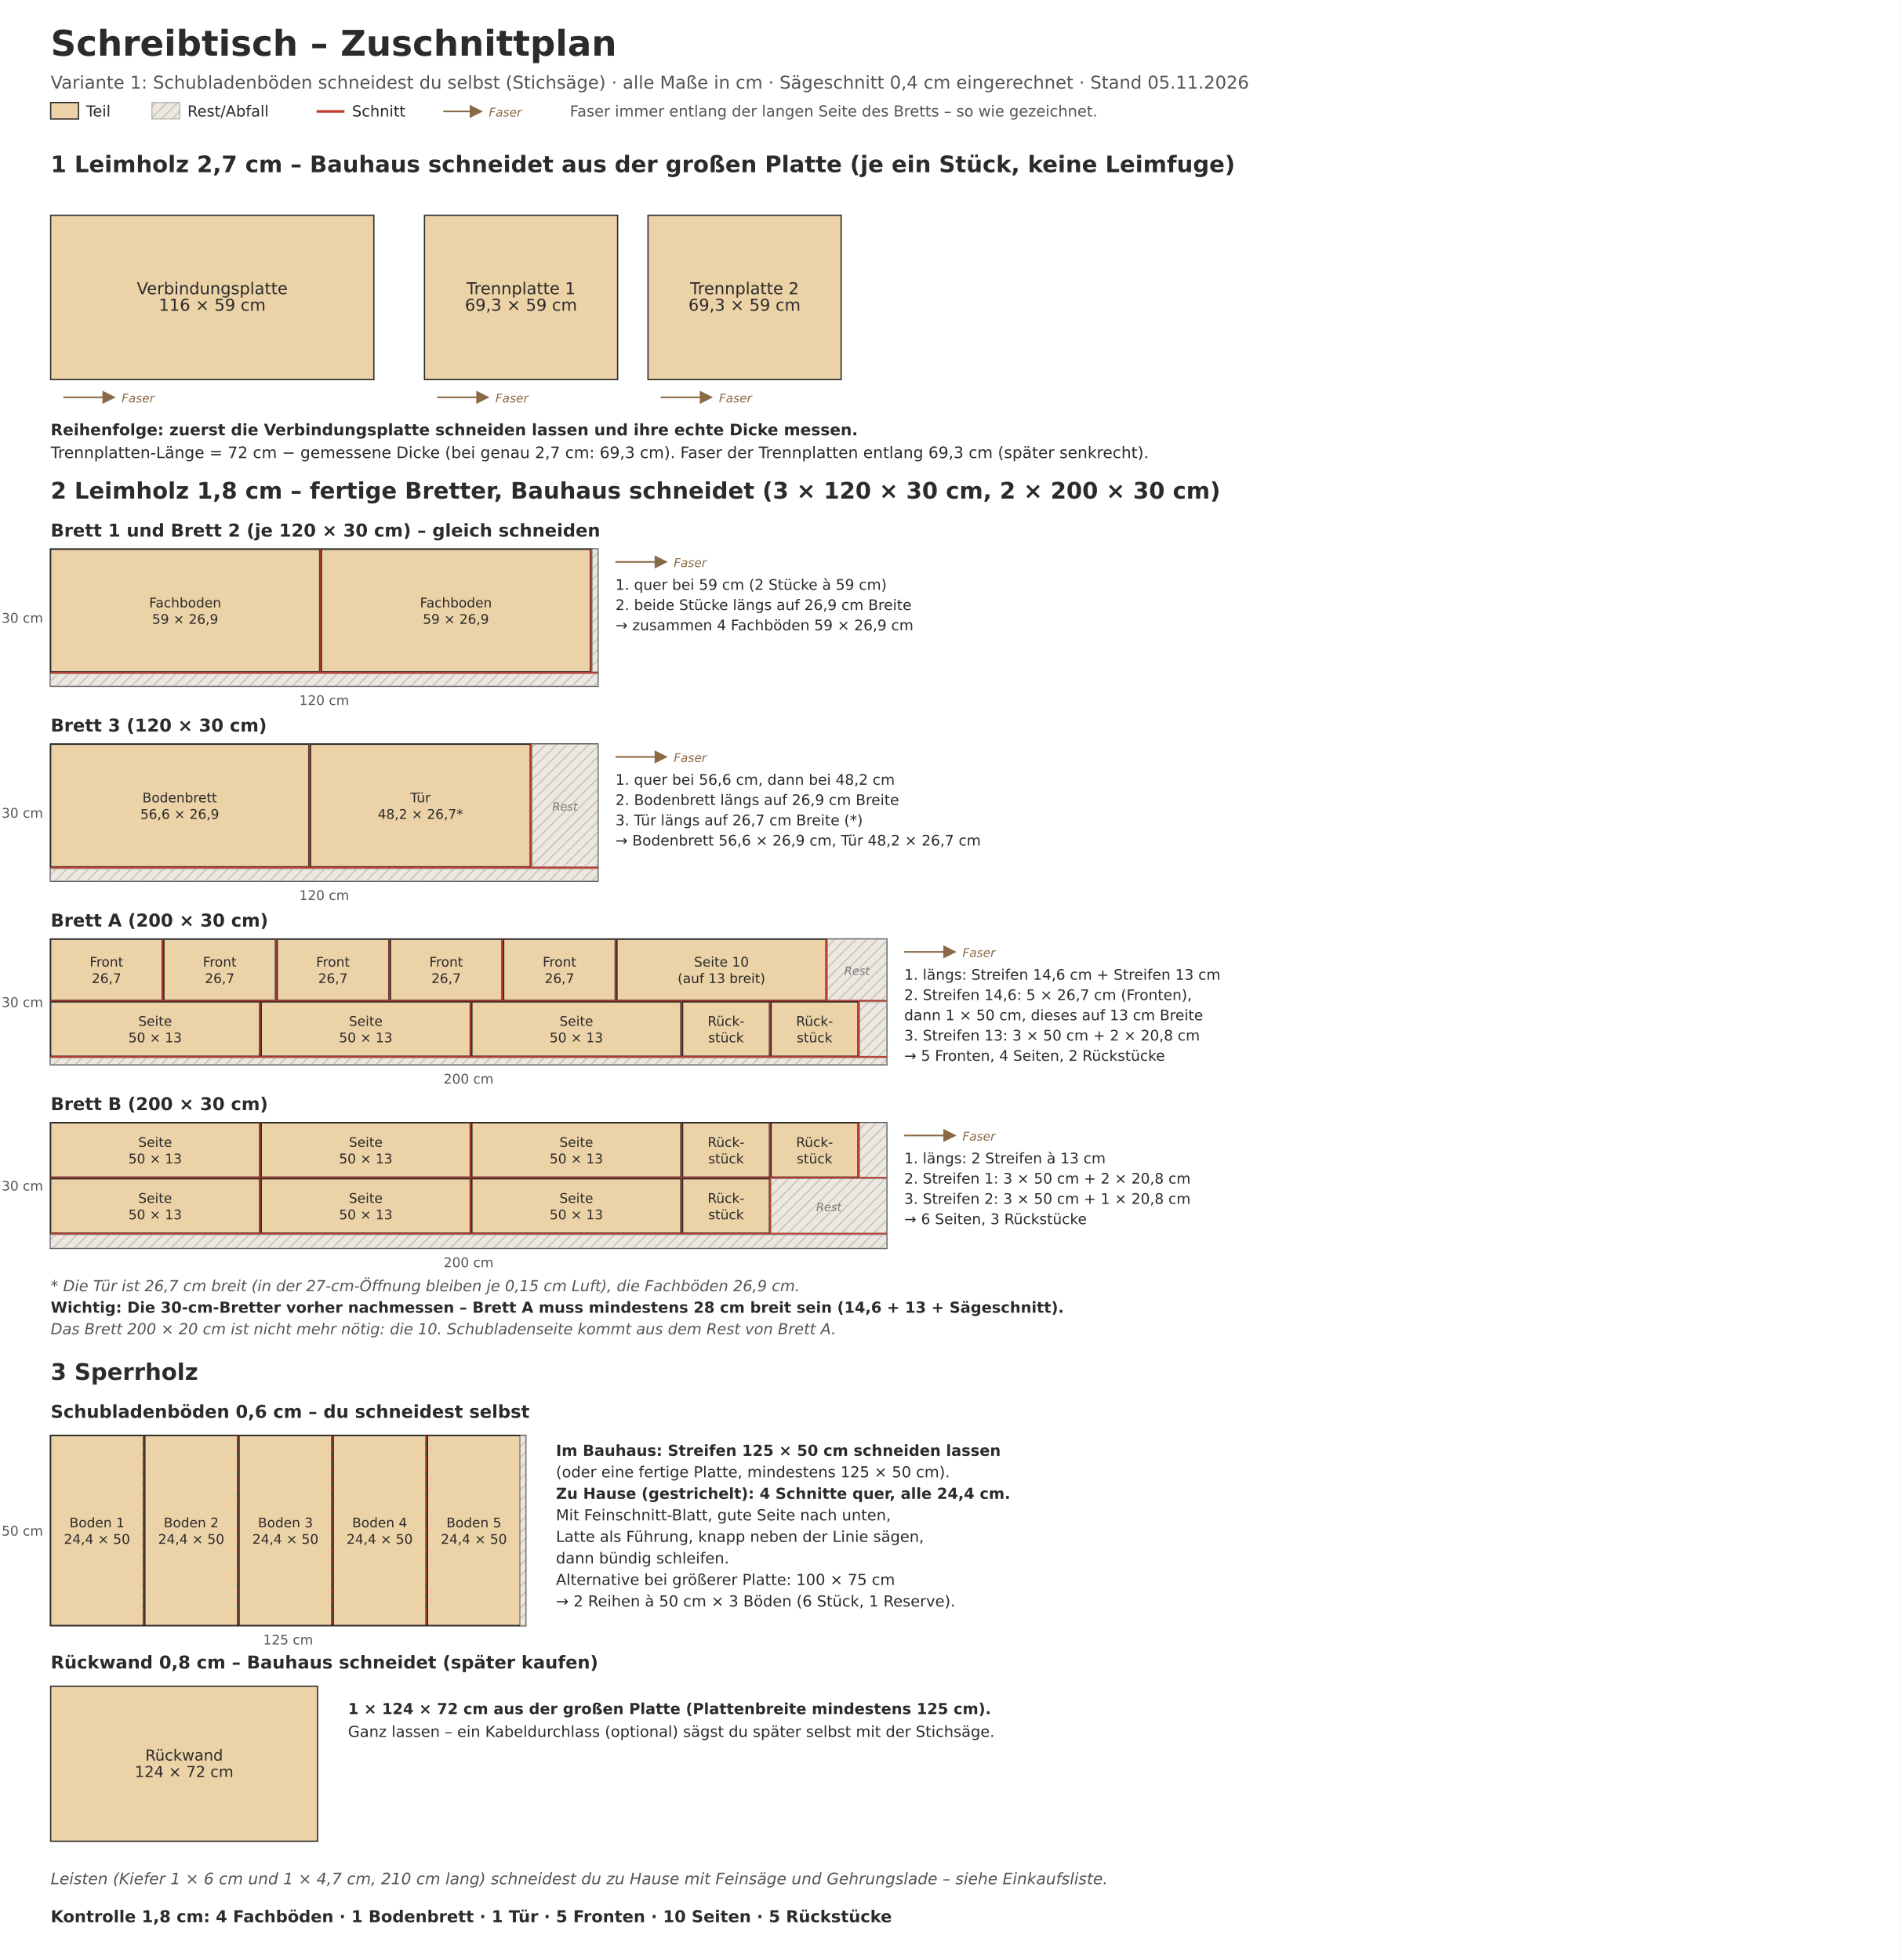
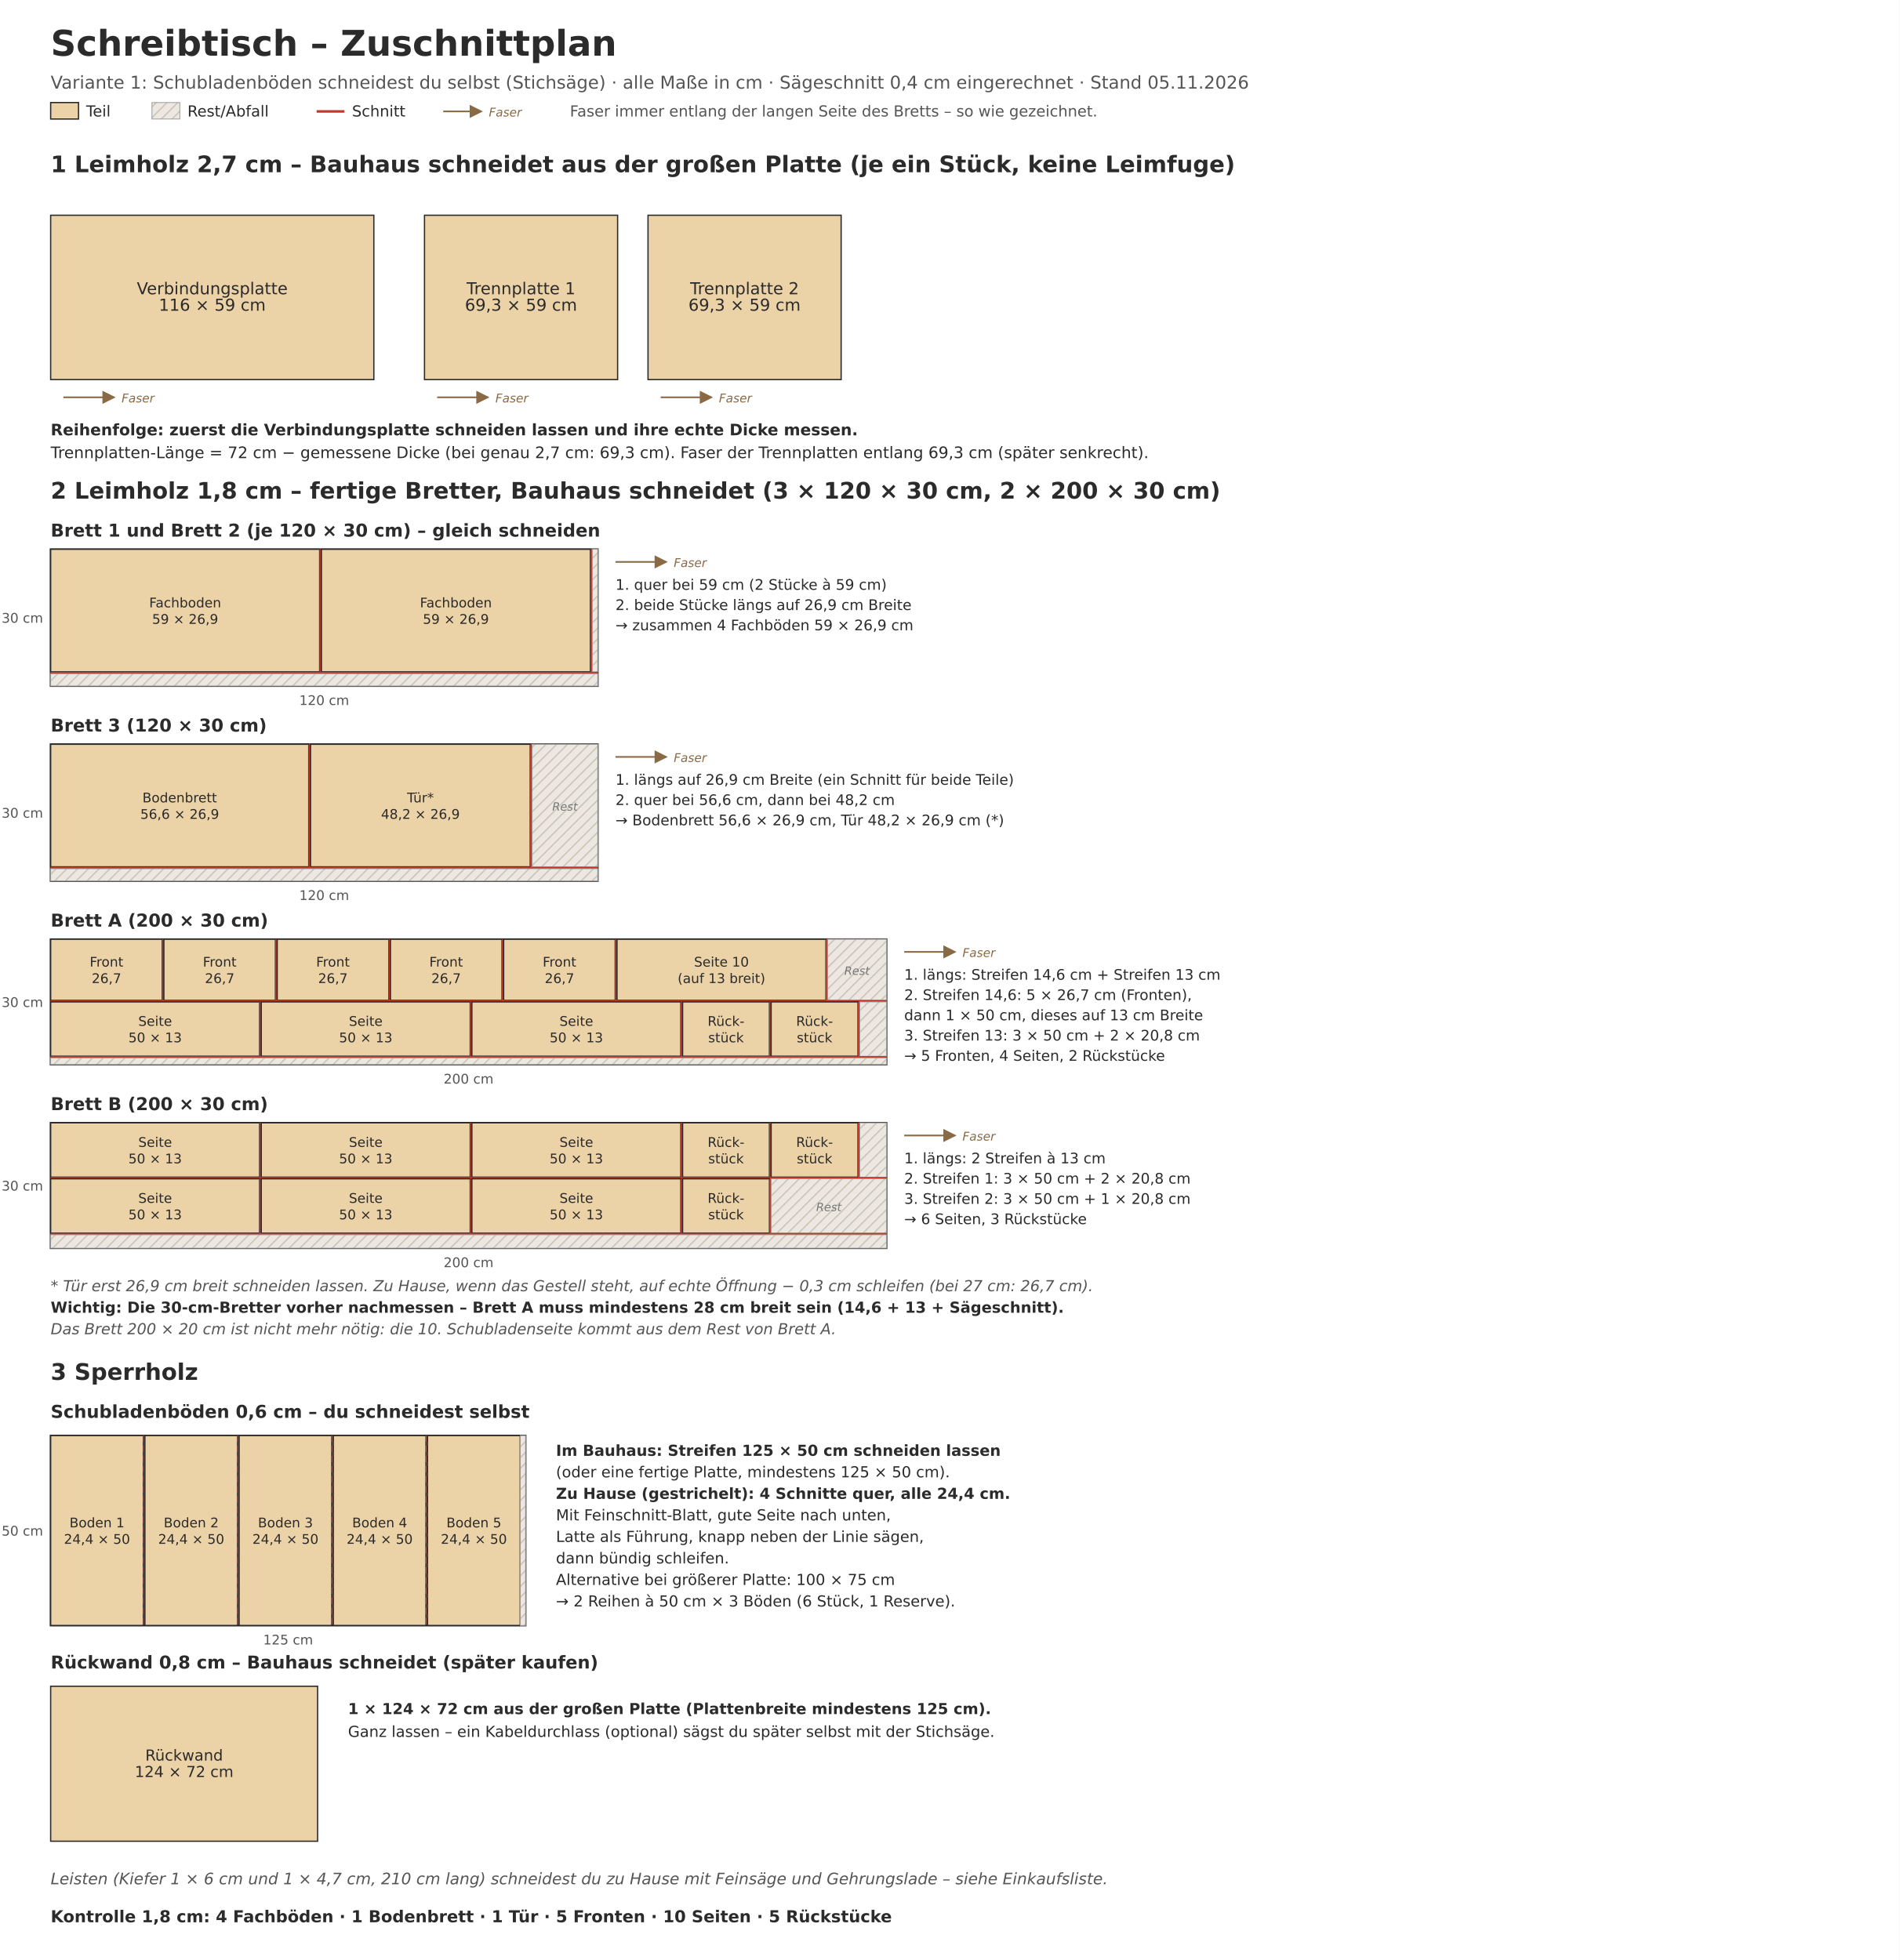
<svg xmlns="http://www.w3.org/2000/svg" width="1500" height="1548" viewBox="0 0 1500 1548" font-family="DejaVu Sans, Arial, sans-serif">
  <rect width="1500" height="1548" fill="#ffffff" />
  <defs>
    <pattern id="hatch" width="6" height="6" patternUnits="userSpaceOnUse" patternTransform="rotate(45)">
      <rect width="6" height="6" fill="#ece8e1" />
      <line x1="0" y1="0" x2="0" y2="6" stroke="#c9c2b6" stroke-width="2" />
    </pattern>
    <marker id="arr" markerWidth="8" markerHeight="8" refX="7" refY="4" orient="auto">
      <path d="M0,0 L8,4 L0,8 z" fill="#8a6a44" />
    </marker>
  </defs>
  <text x="40.0" y="44.0" font-size="28" text-anchor="start" fill="#2b2b2b" font-weight="bold">Schreibtisch – Zuschnittplan</text>
  <text x="40.0" y="70.0" font-size="14" text-anchor="start" fill="#555" font-weight="normal">Variante 1: Schubladenböden schneidest du selbst (Stichsäge) · alle Maße in cm · Sägeschnitt 0,4 cm eingerechnet · Stand 05.11.2026</text>
  <rect x="40.0" y="81.0" width="22.0" height="13.0" fill="#ecd2a7" stroke="#2b2b2b" stroke-width="1" />
  <text x="68.0" y="92.0" font-size="12" text-anchor="start" fill="#2b2b2b" font-weight="normal">Teil</text>
  <rect x="120" y="81" width="22" height="13" fill="url(#hatch)" stroke="#999" stroke-width="0.6" />
  <text x="148.0" y="92.0" font-size="12" text-anchor="start" fill="#2b2b2b" font-weight="normal">Rest/Abfall</text>
  <line x1="250" y1="88" x2="272" y2="88" stroke="#c0392b" stroke-width="2" />
  <text x="278.0" y="92.0" font-size="12" text-anchor="start" fill="#2b2b2b" font-weight="normal">Schnitt</text>
  <line x1="350.0" y1="88.0" x2="380.0" y2="88.0" stroke="#8a6a44" stroke-width="1.3" marker-end="url(#arr)" />
  <text x="386.0" y="92.0" font-size="9.5" text-anchor="start" fill="#8a6a44" font-weight="normal" font-style="italic">Faser</text>
  <text x="450.0" y="92.0" font-size="12" text-anchor="start" fill="#555" font-weight="normal">Faser immer entlang der langen Seite des Bretts – so wie gezeichnet.</text>
  <text x="40.0" y="136.0" font-size="18" text-anchor="start" fill="#2b2b2b" font-weight="bold">1  Leimholz 2,7 cm – Bauhaus schneidet aus der großen Platte (je ein Stück, keine Leimfuge)</text>
  <rect x="40.0" y="170.0" width="255.2" height="129.8" fill="#ecd2a7" stroke="#2b2b2b" stroke-width="1" />
  <text x="167.6" y="232.4" font-size="13" text-anchor="middle" fill="#2b2b2b" font-weight="normal">Verbindungsplatte</text>
  <text x="167.6" y="245.4" font-size="13" text-anchor="middle" fill="#2b2b2b" font-weight="normal">116 × 59 cm</text>
  <line x1="50.0" y1="313.8" x2="90.0" y2="313.8" stroke="#8a6a44" stroke-width="1.3" marker-end="url(#arr)" />
  <text x="96.0" y="317.8" font-size="9.5" text-anchor="start" fill="#8a6a44" font-weight="normal" font-style="italic">Faser</text>
  <rect x="335.2" y="170.0" width="152.5" height="129.8" fill="#ecd2a7" stroke="#2b2b2b" stroke-width="1" />
  <text x="411.4" y="232.4" font-size="13" text-anchor="middle" fill="#2b2b2b" font-weight="normal">Trennplatte 1</text>
  <text x="411.4" y="245.4" font-size="13" text-anchor="middle" fill="#2b2b2b" font-weight="normal">69,3 × 59 cm</text>
  <line x1="345.2" y1="313.8" x2="385.2" y2="313.8" stroke="#8a6a44" stroke-width="1.3" marker-end="url(#arr)" />
  <text x="391.2" y="317.8" font-size="9.5" text-anchor="start" fill="#8a6a44" font-weight="normal" font-style="italic">Faser</text>
  <rect x="511.7" y="170.0" width="152.5" height="129.8" fill="#ecd2a7" stroke="#2b2b2b" stroke-width="1" />
  <text x="587.9" y="232.4" font-size="13" text-anchor="middle" fill="#2b2b2b" font-weight="normal">Trennplatte 2</text>
  <text x="587.9" y="245.4" font-size="13" text-anchor="middle" fill="#2b2b2b" font-weight="normal">69,3 × 59 cm</text>
  <line x1="521.7" y1="313.8" x2="561.7" y2="313.8" stroke="#8a6a44" stroke-width="1.3" marker-end="url(#arr)" />
  <text x="567.7" y="317.8" font-size="9.5" text-anchor="start" fill="#8a6a44" font-weight="normal" font-style="italic">Faser</text>
  <text x="40.0" y="343.8" font-size="12.5" text-anchor="start" fill="#2b2b2b" font-weight="bold">Reihenfolge: zuerst die Verbindungsplatte schneiden lassen und ihre echte Dicke messen.</text>
  <text x="40.0" y="361.8" font-size="12.5" text-anchor="start" fill="#2b2b2b" font-weight="normal">Trennplatten-Länge = 72 cm − gemessene Dicke (bei genau 2,7 cm: 69,3 cm). Faser der Trennplatten entlang 69,3 cm (später senkrecht).</text>
  <text x="40.0" y="393.8" font-size="18" text-anchor="start" fill="#2b2b2b" font-weight="bold">2  Leimholz 1,8 cm – fertige Bretter, Bauhaus schneidet (3 × 120 × 30 cm, 2 × 200 × 30 cm)</text>
  <text x="40.0" y="423.8" font-size="14" text-anchor="start" fill="#2b2b2b" font-weight="bold">Brett 1 und Brett 2 (je 120 × 30 cm) – gleich schneiden</text>
  <rect x="40.0" y="433.8" width="432.0" height="108.0" fill="#e0bb84" stroke="#2b2b2b" stroke-width="1.4" />
  <rect x="40.0" y="433.8" width="212.4" height="96.8" fill="#ecd2a7" stroke="#2b2b2b" stroke-width="1" />
  <text x="146.2" y="479.7" font-size="10.5" text-anchor="middle" fill="#2b2b2b" font-weight="normal">Fachboden</text>
  <text x="146.2" y="492.7" font-size="10.5" text-anchor="middle" fill="#2b2b2b" font-weight="normal">59 × 26,9</text>
  <line x1="253.1" y1="433.8" x2="253.1" y2="530.6" stroke="#c0392b" stroke-width="1.6" />
  <rect x="253.8" y="433.8" width="212.4" height="96.8" fill="#ecd2a7" stroke="#2b2b2b" stroke-width="1" />
  <text x="360.0" y="479.7" font-size="10.5" text-anchor="middle" fill="#2b2b2b" font-weight="normal">Fachboden</text>
  <text x="360.0" y="492.7" font-size="10.5" text-anchor="middle" fill="#2b2b2b" font-weight="normal">59 × 26,9</text>
  <line x1="467.0" y1="433.8" x2="467.0" y2="530.6" stroke="#c0392b" stroke-width="1.6" />
  <rect x="467.7" y="433.8" width="4.3" height="96.8" fill="url(#hatch)" stroke="#999" stroke-width="0.6" />
  <line x1="40.0" y1="531.4" x2="472.0" y2="531.4" stroke="#c0392b" stroke-width="1.6" />
  <rect x="40.0" y="532.1" width="432.0" height="9.7" fill="url(#hatch)" stroke="#999" stroke-width="0.6" />
  <text x="256.0" y="556.8" font-size="10.5" text-anchor="middle" fill="#555555" font-weight="normal">120 cm</text>
  <text x="34.0" y="491.8" font-size="10.5" text-anchor="end" fill="#555555" font-weight="normal">30 cm</text>
  <line x1="486.0" y1="443.8" x2="526.0" y2="443.8" stroke="#8a6a44" stroke-width="1.3" marker-end="url(#arr)" />
  <text x="532.0" y="447.8" font-size="9.5" text-anchor="start" fill="#8a6a44" font-weight="normal" font-style="italic">Faser</text>
  <text x="486.0" y="465.8" font-size="11.5" text-anchor="start" fill="#2b2b2b" font-weight="normal">1. quer bei 59 cm (2 Stücke à 59 cm)</text>
  <text x="486.0" y="481.8" font-size="11.5" text-anchor="start" fill="#2b2b2b" font-weight="normal">2. beide Stücke längs auf 26,9 cm Breite</text>
  <text x="486.0" y="497.8" font-size="11.5" text-anchor="start" fill="#2b2b2b" font-weight="normal">→ zusammen 4 Fachböden 59 × 26,9 cm</text>
  <text x="40.0" y="577.8" font-size="14" text-anchor="start" fill="#2b2b2b" font-weight="bold">Brett 3 (120 × 30 cm)</text>
  <rect x="40.0" y="587.8" width="432.0" height="108.0" fill="#e0bb84" stroke="#2b2b2b" stroke-width="1.4" />
  <rect x="40.0" y="587.8" width="203.8" height="96.8" fill="#ecd2a7" stroke="#2b2b2b" stroke-width="1" />
  <text x="141.9" y="633.7" font-size="10.5" text-anchor="middle" fill="#2b2b2b" font-weight="normal">Bodenbrett</text>
  <text x="141.9" y="646.7" font-size="10.5" text-anchor="middle" fill="#2b2b2b" font-weight="normal">56,6 × 26,9</text>
  <line x1="244.5" y1="587.8" x2="244.5" y2="684.6" stroke="#c0392b" stroke-width="1.6" />
  <rect x="245.2" y="587.8" width="173.5" height="96.8" fill="#ecd2a7" stroke="#2b2b2b" stroke-width="1" />
-   <text x="332.0" y="633.7" font-size="10.5" text-anchor="middle" fill="#2b2b2b" font-weight="normal">Tür</text>
-   <text x="332.0" y="646.7" font-size="10.5" text-anchor="middle" fill="#2b2b2b" font-weight="normal">48,2 × 26,7*</text>
+   <text x="332.0" y="633.7" font-size="10.5" text-anchor="middle" fill="#2b2b2b" font-weight="normal">Tür*</text>
+   <text x="332.0" y="646.7" font-size="10.5" text-anchor="middle" fill="#2b2b2b" font-weight="normal">48,2 × 26,9</text>
  <line x1="419.4" y1="587.8" x2="419.4" y2="684.6" stroke="#c0392b" stroke-width="1.6" />
  <rect x="420.2" y="587.8" width="51.8" height="96.8" fill="url(#hatch)" stroke="#999" stroke-width="0.6" />
  <text x="446.1" y="640.2" font-size="9" text-anchor="middle" fill="#777" font-weight="normal" font-style="italic">Rest</text>
  <line x1="40.0" y1="685.4" x2="472.0" y2="685.4" stroke="#c0392b" stroke-width="1.6" />
  <rect x="40.0" y="686.1" width="432.0" height="9.7" fill="url(#hatch)" stroke="#999" stroke-width="0.6" />
  <text x="256.0" y="710.8" font-size="10.5" text-anchor="middle" fill="#555555" font-weight="normal">120 cm</text>
  <text x="34.0" y="645.8" font-size="10.5" text-anchor="end" fill="#555555" font-weight="normal">30 cm</text>
  <line x1="486.0" y1="597.8" x2="526.0" y2="597.8" stroke="#8a6a44" stroke-width="1.3" marker-end="url(#arr)" />
  <text x="532.0" y="601.8" font-size="9.5" text-anchor="start" fill="#8a6a44" font-weight="normal" font-style="italic">Faser</text>
-   <text x="486.0" y="619.8" font-size="11.5" text-anchor="start" fill="#2b2b2b" font-weight="normal">1. quer bei 56,6 cm, dann bei 48,2 cm</text>
-   <text x="486.0" y="635.8" font-size="11.5" text-anchor="start" fill="#2b2b2b" font-weight="normal">2. Bodenbrett längs auf 26,9 cm Breite</text>
-   <text x="486.0" y="651.8" font-size="11.5" text-anchor="start" fill="#2b2b2b" font-weight="normal">3. Tür längs auf 26,7 cm Breite (*)</text>
-   <text x="486.0" y="667.8" font-size="11.5" text-anchor="start" fill="#2b2b2b" font-weight="normal">→ Bodenbrett 56,6 × 26,9 cm, Tür 48,2 × 26,7 cm</text>
+   <text x="486.0" y="619.8" font-size="11.5" text-anchor="start" fill="#2b2b2b" font-weight="normal">1. längs auf 26,9 cm Breite (ein Schnitt für beide Teile)</text>
+   <text x="486.0" y="635.8" font-size="11.5" text-anchor="start" fill="#2b2b2b" font-weight="normal">2. quer bei 56,6 cm, dann bei 48,2 cm</text>
+   <text x="486.0" y="651.8" font-size="11.5" text-anchor="start" fill="#2b2b2b" font-weight="normal">→ Bodenbrett 56,6 × 26,9 cm, Tür 48,2 × 26,9 cm (*)</text>
  <text x="40.0" y="731.8" font-size="14" text-anchor="start" fill="#2b2b2b" font-weight="bold">Brett A (200 × 30 cm)</text>
  <rect x="40.0" y="741.8" width="660.0" height="99.0" fill="#e0bb84" stroke="#2b2b2b" stroke-width="1.4" />
  <rect x="40.0" y="741.8" width="88.1" height="48.2" fill="#ecd2a7" stroke="#2b2b2b" stroke-width="1" />
  <text x="84.1" y="763.4" font-size="10.5" text-anchor="middle" fill="#2b2b2b" font-weight="normal">Front</text>
  <text x="84.1" y="776.4" font-size="10.5" text-anchor="middle" fill="#2b2b2b" font-weight="normal">26,7</text>
  <line x1="128.8" y1="741.8" x2="128.8" y2="790.0" stroke="#c0392b" stroke-width="1.6" />
  <rect x="129.4" y="741.8" width="88.1" height="48.2" fill="#ecd2a7" stroke="#2b2b2b" stroke-width="1" />
  <text x="173.5" y="763.4" font-size="10.5" text-anchor="middle" fill="#2b2b2b" font-weight="normal">Front</text>
  <text x="173.5" y="776.4" font-size="10.5" text-anchor="middle" fill="#2b2b2b" font-weight="normal">26,7</text>
  <line x1="218.2" y1="741.8" x2="218.2" y2="790.0" stroke="#c0392b" stroke-width="1.6" />
  <rect x="218.9" y="741.8" width="88.1" height="48.2" fill="#ecd2a7" stroke="#2b2b2b" stroke-width="1" />
  <text x="262.9" y="763.4" font-size="10.5" text-anchor="middle" fill="#2b2b2b" font-weight="normal">Front</text>
  <text x="262.9" y="776.4" font-size="10.5" text-anchor="middle" fill="#2b2b2b" font-weight="normal">26,7</text>
  <line x1="307.6" y1="741.8" x2="307.6" y2="790.0" stroke="#c0392b" stroke-width="1.6" />
  <rect x="308.3" y="741.8" width="88.1" height="48.2" fill="#ecd2a7" stroke="#2b2b2b" stroke-width="1" />
  <text x="352.3" y="763.4" font-size="10.5" text-anchor="middle" fill="#2b2b2b" font-weight="normal">Front</text>
  <text x="352.3" y="776.4" font-size="10.5" text-anchor="middle" fill="#2b2b2b" font-weight="normal">26,7</text>
  <line x1="397.1" y1="741.8" x2="397.1" y2="790.0" stroke="#c0392b" stroke-width="1.6" />
  <rect x="397.7" y="741.8" width="88.1" height="48.2" fill="#ecd2a7" stroke="#2b2b2b" stroke-width="1" />
  <text x="441.8" y="763.4" font-size="10.5" text-anchor="middle" fill="#2b2b2b" font-weight="normal">Front</text>
  <text x="441.8" y="776.4" font-size="10.5" text-anchor="middle" fill="#2b2b2b" font-weight="normal">26,7</text>
  <line x1="486.5" y1="741.8" x2="486.5" y2="790.0" stroke="#c0392b" stroke-width="1.6" />
  <rect x="487.2" y="741.8" width="165.0" height="48.2" fill="#ecd2a7" stroke="#2b2b2b" stroke-width="1" />
  <text x="569.7" y="763.4" font-size="10.5" text-anchor="middle" fill="#2b2b2b" font-weight="normal">Seite 10</text>
  <text x="569.7" y="776.4" font-size="10.5" text-anchor="middle" fill="#2b2b2b" font-weight="normal">(auf 13 breit)</text>
  <line x1="652.8" y1="741.8" x2="652.8" y2="790.0" stroke="#c0392b" stroke-width="1.6" />
  <rect x="653.5" y="741.8" width="46.5" height="48.2" fill="url(#hatch)" stroke="#999" stroke-width="0.6" />
  <text x="676.7" y="769.9" font-size="9" text-anchor="middle" fill="#777" font-weight="normal" font-style="italic">Rest</text>
  <line x1="40.0" y1="790.6" x2="700.0" y2="790.6" stroke="#c0392b" stroke-width="1.6" />
  <rect x="40.0" y="791.3" width="165.0" height="42.9" fill="#ecd2a7" stroke="#2b2b2b" stroke-width="1" />
  <text x="122.5" y="810.2" font-size="10.5" text-anchor="middle" fill="#2b2b2b" font-weight="normal">Seite</text>
  <text x="122.5" y="823.2" font-size="10.5" text-anchor="middle" fill="#2b2b2b" font-weight="normal">50 × 13</text>
  <line x1="205.7" y1="791.3" x2="205.7" y2="834.2" stroke="#c0392b" stroke-width="1.6" />
  <rect x="206.3" y="791.3" width="165.0" height="42.9" fill="#ecd2a7" stroke="#2b2b2b" stroke-width="1" />
  <text x="288.8" y="810.2" font-size="10.5" text-anchor="middle" fill="#2b2b2b" font-weight="normal">Seite</text>
  <text x="288.8" y="823.2" font-size="10.5" text-anchor="middle" fill="#2b2b2b" font-weight="normal">50 × 13</text>
  <line x1="372.0" y1="791.3" x2="372.0" y2="834.2" stroke="#c0392b" stroke-width="1.6" />
  <rect x="372.6" y="791.3" width="165.0" height="42.9" fill="#ecd2a7" stroke="#2b2b2b" stroke-width="1" />
  <text x="455.1" y="810.2" font-size="10.5" text-anchor="middle" fill="#2b2b2b" font-weight="normal">Seite</text>
  <text x="455.1" y="823.2" font-size="10.5" text-anchor="middle" fill="#2b2b2b" font-weight="normal">50 × 13</text>
  <line x1="538.3" y1="791.3" x2="538.3" y2="834.2" stroke="#c0392b" stroke-width="1.6" />
  <rect x="539.0" y="791.3" width="68.6" height="42.9" fill="#ecd2a7" stroke="#2b2b2b" stroke-width="1" />
  <text x="573.3" y="810.2" font-size="10.5" text-anchor="middle" fill="#2b2b2b" font-weight="normal">Rück-</text>
  <text x="573.3" y="823.2" font-size="10.5" text-anchor="middle" fill="#2b2b2b" font-weight="normal">stück</text>
  <line x1="608.3" y1="791.3" x2="608.3" y2="834.2" stroke="#c0392b" stroke-width="1.6" />
  <rect x="608.9" y="791.3" width="68.6" height="42.9" fill="#ecd2a7" stroke="#2b2b2b" stroke-width="1" />
  <text x="643.2" y="810.2" font-size="10.5" text-anchor="middle" fill="#2b2b2b" font-weight="normal">Rück-</text>
  <text x="643.2" y="823.2" font-size="10.5" text-anchor="middle" fill="#2b2b2b" font-weight="normal">stück</text>
  <line x1="678.2" y1="791.3" x2="678.2" y2="834.2" stroke="#c0392b" stroke-width="1.6" />
  <rect x="678.9" y="791.3" width="21.1" height="42.9" fill="url(#hatch)" stroke="#999" stroke-width="0.6" />
  <line x1="40.0" y1="834.9" x2="700.0" y2="834.9" stroke="#c0392b" stroke-width="1.6" />
  <rect x="40.0" y="835.5" width="660.0" height="5.3" fill="url(#hatch)" stroke="#999" stroke-width="0.6" />
  <text x="370.0" y="855.8" font-size="10.5" text-anchor="middle" fill="#555555" font-weight="normal">200 cm</text>
  <text x="34.0" y="795.3" font-size="10.5" text-anchor="end" fill="#555555" font-weight="normal">30 cm</text>
  <line x1="714.0" y1="751.8" x2="754.0" y2="751.8" stroke="#8a6a44" stroke-width="1.3" marker-end="url(#arr)" />
  <text x="760.0" y="755.8" font-size="9.5" text-anchor="start" fill="#8a6a44" font-weight="normal" font-style="italic">Faser</text>
  <text x="714.0" y="773.8" font-size="11.5" text-anchor="start" fill="#2b2b2b" font-weight="normal">1. längs: Streifen 14,6 cm + Streifen 13 cm</text>
  <text x="714.0" y="789.8" font-size="11.5" text-anchor="start" fill="#2b2b2b" font-weight="normal">2. Streifen 14,6: 5 × 26,7 cm (Fronten),</text>
  <text x="714.0" y="805.8" font-size="11.5" text-anchor="start" fill="#2b2b2b" font-weight="normal">    dann 1 × 50 cm, dieses auf 13 cm Breite</text>
  <text x="714.0" y="821.8" font-size="11.5" text-anchor="start" fill="#2b2b2b" font-weight="normal">3. Streifen 13: 3 × 50 cm + 2 × 20,8 cm</text>
  <text x="714.0" y="837.8" font-size="11.5" text-anchor="start" fill="#2b2b2b" font-weight="normal">→ 5 Fronten, 4 Seiten, 2 Rückstücke</text>
  <text x="40.0" y="876.8" font-size="14" text-anchor="start" fill="#2b2b2b" font-weight="bold">Brett B (200 × 30 cm)</text>
  <rect x="40.0" y="886.8" width="660.0" height="99.0" fill="#e0bb84" stroke="#2b2b2b" stroke-width="1.4" />
  <rect x="40.0" y="886.8" width="165.0" height="42.9" fill="#ecd2a7" stroke="#2b2b2b" stroke-width="1" />
  <text x="122.5" y="905.8" font-size="10.5" text-anchor="middle" fill="#2b2b2b" font-weight="normal">Seite</text>
  <text x="122.5" y="918.8" font-size="10.5" text-anchor="middle" fill="#2b2b2b" font-weight="normal">50 × 13</text>
  <line x1="205.7" y1="886.8" x2="205.7" y2="929.7" stroke="#c0392b" stroke-width="1.6" />
  <rect x="206.3" y="886.8" width="165.0" height="42.9" fill="#ecd2a7" stroke="#2b2b2b" stroke-width="1" />
  <text x="288.8" y="905.8" font-size="10.5" text-anchor="middle" fill="#2b2b2b" font-weight="normal">Seite</text>
  <text x="288.8" y="918.8" font-size="10.5" text-anchor="middle" fill="#2b2b2b" font-weight="normal">50 × 13</text>
  <line x1="372.0" y1="886.8" x2="372.0" y2="929.7" stroke="#c0392b" stroke-width="1.6" />
  <rect x="372.6" y="886.8" width="165.0" height="42.9" fill="#ecd2a7" stroke="#2b2b2b" stroke-width="1" />
  <text x="455.1" y="905.8" font-size="10.5" text-anchor="middle" fill="#2b2b2b" font-weight="normal">Seite</text>
  <text x="455.1" y="918.8" font-size="10.5" text-anchor="middle" fill="#2b2b2b" font-weight="normal">50 × 13</text>
  <line x1="538.3" y1="886.8" x2="538.3" y2="929.7" stroke="#c0392b" stroke-width="1.6" />
  <rect x="539.0" y="886.8" width="68.6" height="42.9" fill="#ecd2a7" stroke="#2b2b2b" stroke-width="1" />
  <text x="573.3" y="905.8" font-size="10.5" text-anchor="middle" fill="#2b2b2b" font-weight="normal">Rück-</text>
  <text x="573.3" y="918.8" font-size="10.5" text-anchor="middle" fill="#2b2b2b" font-weight="normal">stück</text>
  <line x1="608.3" y1="886.8" x2="608.3" y2="929.7" stroke="#c0392b" stroke-width="1.6" />
  <rect x="608.9" y="886.8" width="68.6" height="42.9" fill="#ecd2a7" stroke="#2b2b2b" stroke-width="1" />
  <text x="643.2" y="905.8" font-size="10.5" text-anchor="middle" fill="#2b2b2b" font-weight="normal">Rück-</text>
  <text x="643.2" y="918.8" font-size="10.5" text-anchor="middle" fill="#2b2b2b" font-weight="normal">stück</text>
  <line x1="678.2" y1="886.8" x2="678.2" y2="929.7" stroke="#c0392b" stroke-width="1.6" />
  <rect x="678.9" y="886.8" width="21.1" height="42.9" fill="url(#hatch)" stroke="#999" stroke-width="0.6" />
  <line x1="40.0" y1="930.4" x2="700.0" y2="930.4" stroke="#c0392b" stroke-width="1.6" />
  <rect x="40.0" y="931.0" width="165.0" height="42.9" fill="#ecd2a7" stroke="#2b2b2b" stroke-width="1" />
  <text x="122.5" y="950.0" font-size="10.5" text-anchor="middle" fill="#2b2b2b" font-weight="normal">Seite</text>
  <text x="122.5" y="963.0" font-size="10.5" text-anchor="middle" fill="#2b2b2b" font-weight="normal">50 × 13</text>
  <line x1="205.7" y1="931.0" x2="205.7" y2="973.9" stroke="#c0392b" stroke-width="1.6" />
  <rect x="206.3" y="931.0" width="165.0" height="42.9" fill="#ecd2a7" stroke="#2b2b2b" stroke-width="1" />
  <text x="288.8" y="950.0" font-size="10.5" text-anchor="middle" fill="#2b2b2b" font-weight="normal">Seite</text>
  <text x="288.8" y="963.0" font-size="10.5" text-anchor="middle" fill="#2b2b2b" font-weight="normal">50 × 13</text>
  <line x1="372.0" y1="931.0" x2="372.0" y2="973.9" stroke="#c0392b" stroke-width="1.6" />
  <rect x="372.6" y="931.0" width="165.0" height="42.9" fill="#ecd2a7" stroke="#2b2b2b" stroke-width="1" />
  <text x="455.1" y="950.0" font-size="10.5" text-anchor="middle" fill="#2b2b2b" font-weight="normal">Seite</text>
  <text x="455.1" y="963.0" font-size="10.5" text-anchor="middle" fill="#2b2b2b" font-weight="normal">50 × 13</text>
  <line x1="538.3" y1="931.0" x2="538.3" y2="973.9" stroke="#c0392b" stroke-width="1.6" />
  <rect x="539.0" y="931.0" width="68.6" height="42.9" fill="#ecd2a7" stroke="#2b2b2b" stroke-width="1" />
  <text x="573.3" y="950.0" font-size="10.5" text-anchor="middle" fill="#2b2b2b" font-weight="normal">Rück-</text>
  <text x="573.3" y="963.0" font-size="10.5" text-anchor="middle" fill="#2b2b2b" font-weight="normal">stück</text>
  <line x1="608.3" y1="931.0" x2="608.3" y2="973.9" stroke="#c0392b" stroke-width="1.6" />
  <rect x="608.9" y="931.0" width="91.1" height="42.9" fill="url(#hatch)" stroke="#999" stroke-width="0.6" />
  <text x="654.5" y="956.5" font-size="9" text-anchor="middle" fill="#777" font-weight="normal" font-style="italic">Rest</text>
  <line x1="40.0" y1="974.6" x2="700.0" y2="974.6" stroke="#c0392b" stroke-width="1.6" />
  <rect x="40.0" y="975.2" width="660.0" height="10.6" fill="url(#hatch)" stroke="#999" stroke-width="0.6" />
  <text x="370.0" y="1000.8" font-size="10.5" text-anchor="middle" fill="#555555" font-weight="normal">200 cm</text>
  <text x="34.0" y="940.3" font-size="10.5" text-anchor="end" fill="#555555" font-weight="normal">30 cm</text>
  <line x1="714.0" y1="896.8" x2="754.0" y2="896.8" stroke="#8a6a44" stroke-width="1.3" marker-end="url(#arr)" />
  <text x="760.0" y="900.8" font-size="9.5" text-anchor="start" fill="#8a6a44" font-weight="normal" font-style="italic">Faser</text>
  <text x="714.0" y="918.8" font-size="11.5" text-anchor="start" fill="#2b2b2b" font-weight="normal">1. längs: 2 Streifen à 13 cm</text>
  <text x="714.0" y="934.8" font-size="11.5" text-anchor="start" fill="#2b2b2b" font-weight="normal">2. Streifen 1: 3 × 50 cm + 2 × 20,8 cm</text>
  <text x="714.0" y="950.8" font-size="11.5" text-anchor="start" fill="#2b2b2b" font-weight="normal">3. Streifen 2: 3 × 50 cm + 1 × 20,8 cm</text>
  <text x="714.0" y="966.8" font-size="11.5" text-anchor="start" fill="#2b2b2b" font-weight="normal">→ 6 Seiten, 3 Rückstücke</text>
-   <text x="40.0" y="1019.8" font-size="12" text-anchor="start" fill="#555" font-weight="normal" font-style="italic">* Die Tür ist 26,7 cm breit (in der 27-cm-Öffnung bleiben je 0,15 cm Luft), die Fachböden 26,9 cm.</text>
+   <text x="40.0" y="1019.8" font-size="12" text-anchor="start" fill="#555" font-weight="normal" font-style="italic">* Tür erst 26,9 cm breit schneiden lassen. Zu Hause, wenn das Gestell steht, auf echte Öffnung − 0,3 cm schleifen (bei 27 cm: 26,7 cm).</text>
  <text x="40.0" y="1036.8" font-size="12" text-anchor="start" fill="#2b2b2b" font-weight="bold">Wichtig: Die 30-cm-Bretter vorher nachmessen – Brett A muss mindestens 28 cm breit sein (14,6 + 13 + Sägeschnitt).</text>
  <text x="40.0" y="1053.8" font-size="12" text-anchor="start" fill="#555" font-weight="normal" font-style="italic">Das Brett 200 × 20 cm ist nicht mehr nötig: die 10. Schubladenseite kommt aus dem Rest von Brett A.</text>
  <text x="40.0" y="1089.8" font-size="18" text-anchor="start" fill="#2b2b2b" font-weight="bold">3  Sperrholz</text>
  <text x="40.0" y="1119.8" font-size="14" text-anchor="start" fill="#2b2b2b" font-weight="bold">Schubladenböden 0,6 cm – du schneidest selbst</text>
  <rect x="40.0" y="1133.8" width="375.0" height="150.0" fill="#e0bb84" stroke="#2b2b2b" stroke-width="1.4" />
  <rect x="40.0" y="1133.8" width="73.2" height="150.0" fill="#ecd2a7" stroke="#2b2b2b" stroke-width="1" />
  <text x="76.6" y="1206.3" font-size="10.5" text-anchor="middle" fill="#2b2b2b" font-weight="normal">Boden 1</text>
  <text x="76.6" y="1219.3" font-size="10.5" text-anchor="middle" fill="#2b2b2b" font-weight="normal">24,4 × 50</text>
  <line x1="113.8" y1="1133.8" x2="113.8" y2="1283.8" stroke="#c0392b" stroke-width="1.6" stroke-dasharray="5,3" />
  <rect x="114.4" y="1133.8" width="73.2" height="150.0" fill="#ecd2a7" stroke="#2b2b2b" stroke-width="1" />
  <text x="151.0" y="1206.3" font-size="10.5" text-anchor="middle" fill="#2b2b2b" font-weight="normal">Boden 2</text>
  <text x="151.0" y="1219.3" font-size="10.5" text-anchor="middle" fill="#2b2b2b" font-weight="normal">24,4 × 50</text>
  <line x1="188.2" y1="1133.8" x2="188.2" y2="1283.8" stroke="#c0392b" stroke-width="1.6" stroke-dasharray="5,3" />
  <rect x="188.8" y="1133.8" width="73.2" height="150.0" fill="#ecd2a7" stroke="#2b2b2b" stroke-width="1" />
  <text x="225.4" y="1206.3" font-size="10.5" text-anchor="middle" fill="#2b2b2b" font-weight="normal">Boden 3</text>
  <text x="225.4" y="1219.3" font-size="10.5" text-anchor="middle" fill="#2b2b2b" font-weight="normal">24,4 × 50</text>
  <line x1="262.6" y1="1133.8" x2="262.6" y2="1283.8" stroke="#c0392b" stroke-width="1.6" stroke-dasharray="5,3" />
  <rect x="263.2" y="1133.8" width="73.2" height="150.0" fill="#ecd2a7" stroke="#2b2b2b" stroke-width="1" />
  <text x="299.8" y="1206.3" font-size="10.5" text-anchor="middle" fill="#2b2b2b" font-weight="normal">Boden 4</text>
  <text x="299.8" y="1219.3" font-size="10.5" text-anchor="middle" fill="#2b2b2b" font-weight="normal">24,4 × 50</text>
  <line x1="337.0" y1="1133.8" x2="337.0" y2="1283.8" stroke="#c0392b" stroke-width="1.6" stroke-dasharray="5,3" />
  <rect x="337.6" y="1133.8" width="73.2" height="150.0" fill="#ecd2a7" stroke="#2b2b2b" stroke-width="1" />
  <text x="374.2" y="1206.3" font-size="10.5" text-anchor="middle" fill="#2b2b2b" font-weight="normal">Boden 5</text>
  <text x="374.2" y="1219.3" font-size="10.5" text-anchor="middle" fill="#2b2b2b" font-weight="normal">24,4 × 50</text>
  <rect x="410.8" y="1133.8" width="4.2" height="150.0" fill="url(#hatch)" stroke="#999" stroke-width="0.6" />
  <text x="227.5" y="1298.8" font-size="10.5" text-anchor="middle" fill="#555555" font-weight="normal">125 cm</text>
  <text x="34.0" y="1212.8" font-size="10.5" text-anchor="end" fill="#555555" font-weight="normal">50 cm</text>
  <text x="439.0" y="1149.8" font-size="12" text-anchor="start" fill="#2b2b2b" font-weight="bold">Im Bauhaus: Streifen 125 × 50 cm schneiden lassen</text>
  <text x="439.0" y="1166.8" font-size="12" text-anchor="start" fill="#2b2b2b" font-weight="normal">(oder eine fertige Platte, mindestens 125 × 50 cm).</text>
  <text x="439.0" y="1183.8" font-size="12" text-anchor="start" fill="#2b2b2b" font-weight="bold">Zu Hause (gestrichelt): 4 Schnitte quer, alle 24,4 cm.</text>
  <text x="439.0" y="1200.8" font-size="12" text-anchor="start" fill="#2b2b2b" font-weight="normal">Mit Feinschnitt-Blatt, gute Seite nach unten,</text>
  <text x="439.0" y="1217.8" font-size="12" text-anchor="start" fill="#2b2b2b" font-weight="normal">Latte als Führung, knapp neben der Linie sägen,</text>
  <text x="439.0" y="1234.8" font-size="12" text-anchor="start" fill="#2b2b2b" font-weight="normal">dann bündig schleifen.</text>
  <text x="439.0" y="1251.8" font-size="12" text-anchor="start" fill="#2b2b2b" font-weight="normal">Alternative bei größerer Platte: 100 × 75 cm</text>
  <text x="439.0" y="1268.8" font-size="12" text-anchor="start" fill="#2b2b2b" font-weight="normal">→ 2 Reihen à 50 cm × 3 Böden (6 Stück, 1 Reserve).</text>
  <text x="40.0" y="1317.8" font-size="14" text-anchor="start" fill="#2b2b2b" font-weight="bold">Rückwand 0,8 cm – Bauhaus schneidet (später kaufen)</text>
  <rect x="40.0" y="1331.8" width="210.8" height="122.4" fill="#ecd2a7" stroke="#2b2b2b" stroke-width="1" />
  <text x="145.4" y="1390.5" font-size="12" text-anchor="middle" fill="#2b2b2b" font-weight="normal">Rückwand</text>
  <text x="145.4" y="1403.5" font-size="12" text-anchor="middle" fill="#2b2b2b" font-weight="normal">124 × 72 cm</text>
  <text x="274.8" y="1353.8" font-size="12" text-anchor="start" fill="#2b2b2b" font-weight="bold">1 × 124 × 72 cm aus der großen Platte (Plattenbreite mindestens 125 cm).</text>
  <text x="274.8" y="1371.8" font-size="12" text-anchor="start" fill="#2b2b2b" font-weight="normal">Ganz lassen – ein Kabeldurchlass (optional) sägst du später selbst mit der Stichsäge.</text>
  <text x="40.0" y="1488.2" font-size="12.5" text-anchor="start" fill="#555" font-weight="normal" font-style="italic">Leisten (Kiefer 1 × 6 cm und 1 × 4,7 cm, 210 cm lang) schneidest du zu Hause mit Feinsäge und Gehrungslade – siehe Einkaufsliste.</text>
  <text x="40.0" y="1518.2" font-size="13" text-anchor="start" fill="#2b2b2b" font-weight="bold">Kontrolle 1,8 cm: 4 Fachböden · 1 Bodenbrett · 1 Tür · 5 Fronten · 10 Seiten · 5 Rückstücke</text>
</svg>
